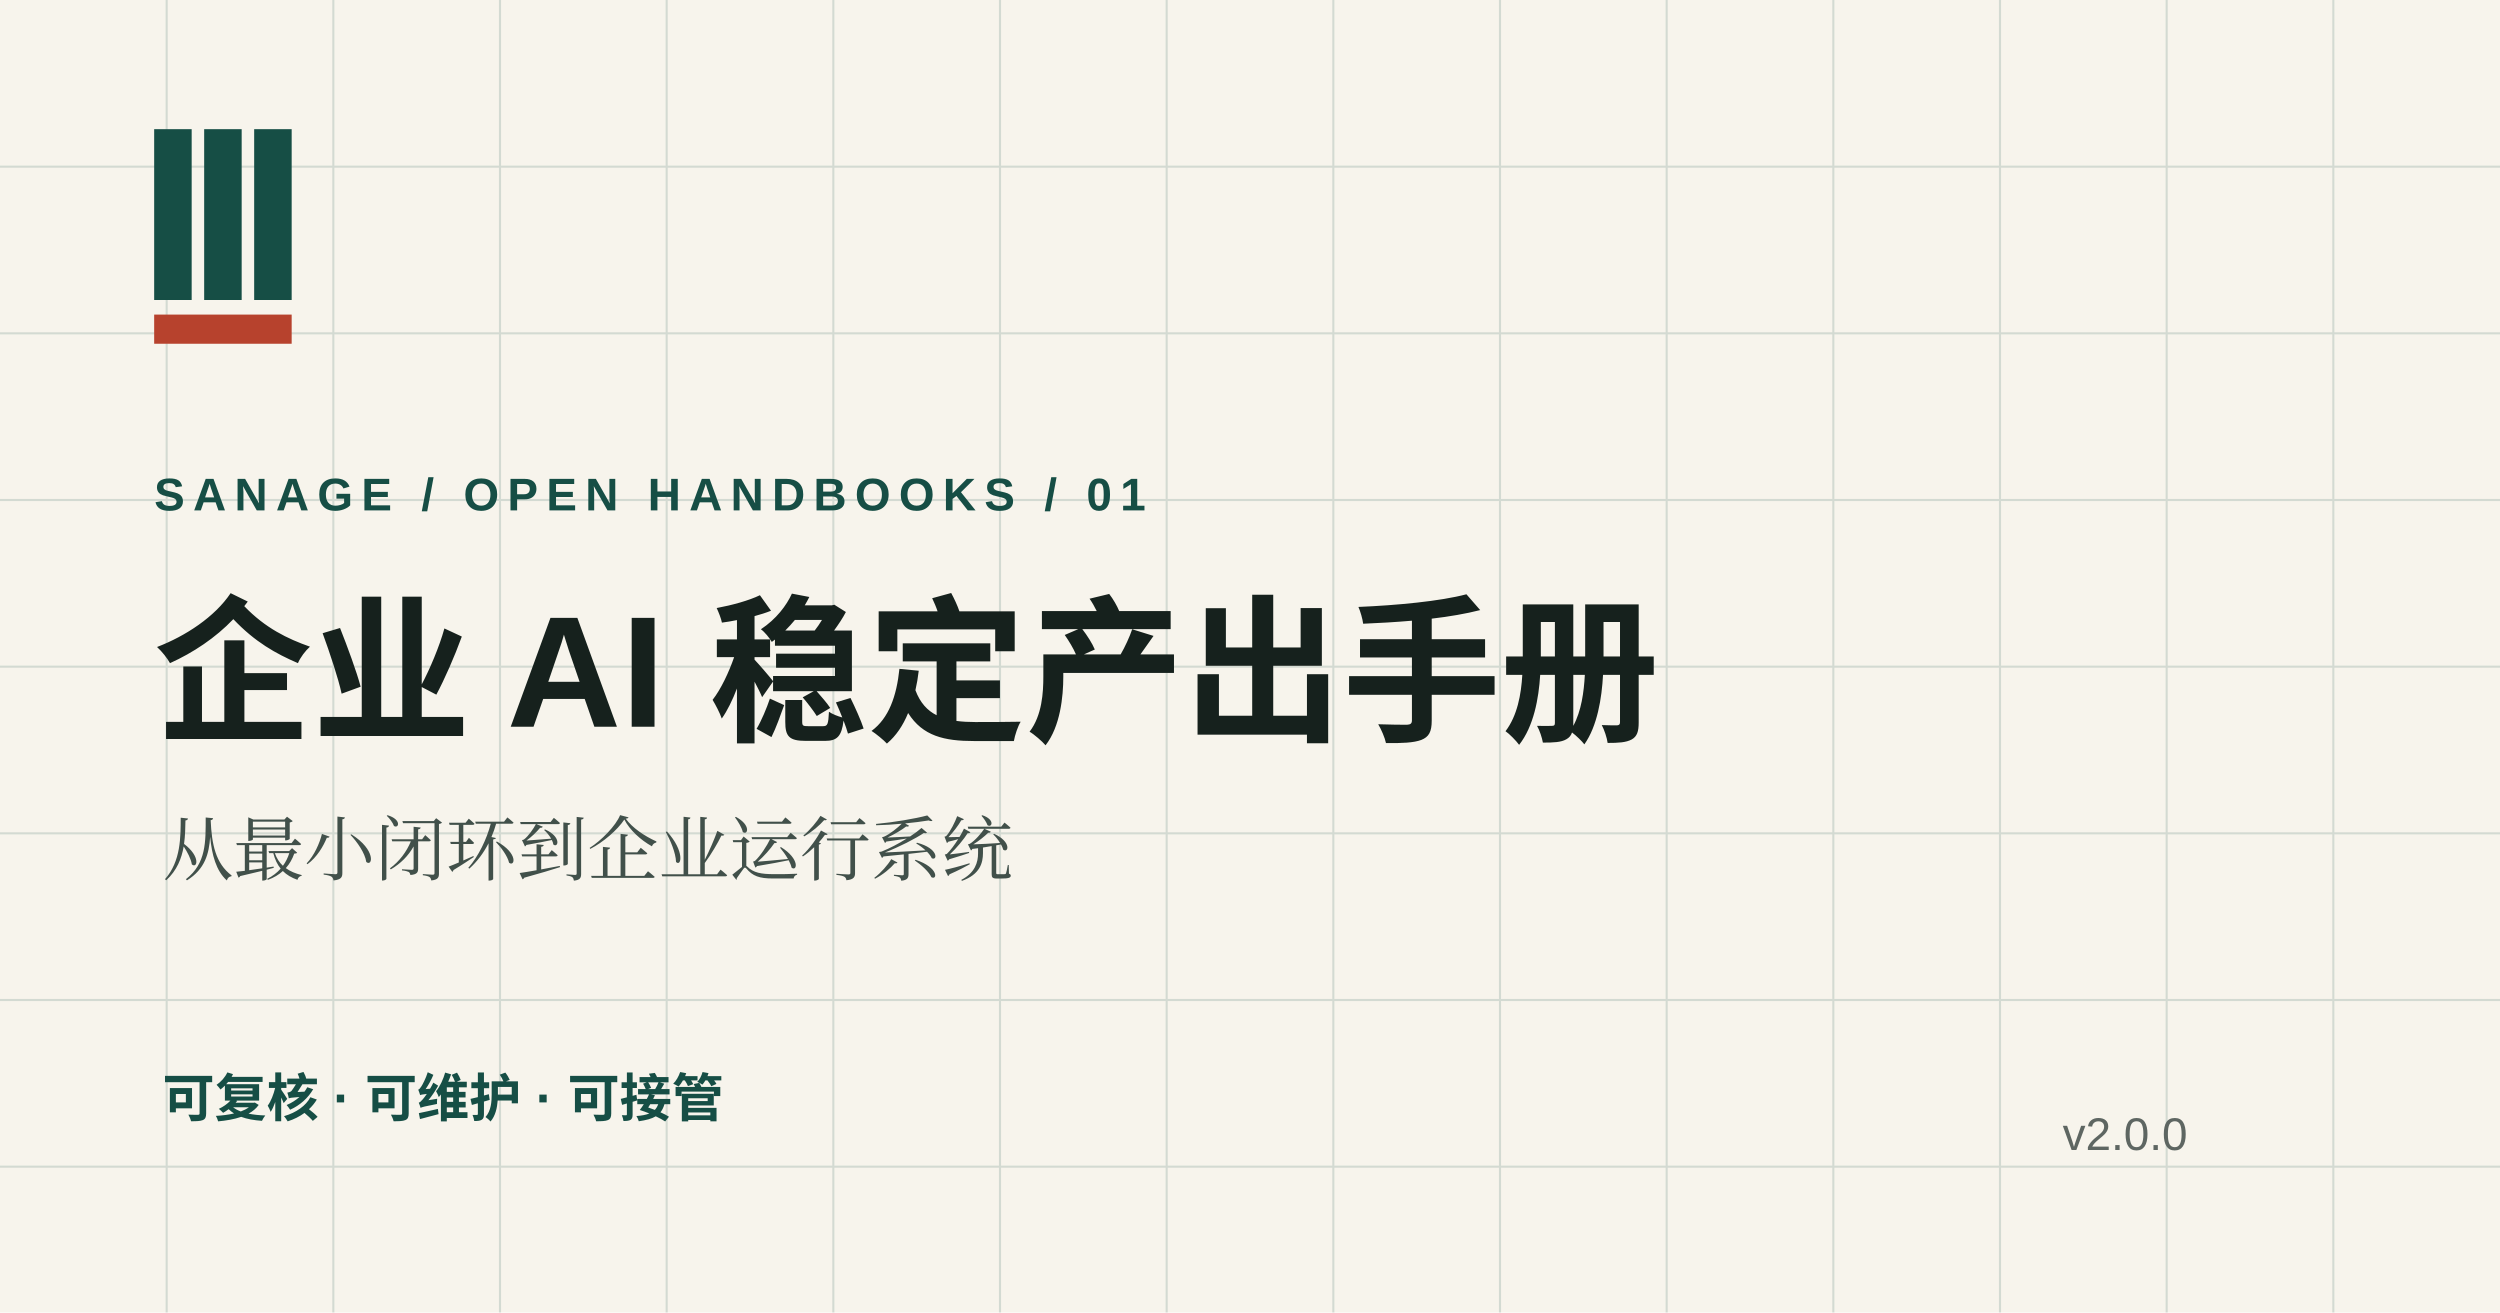
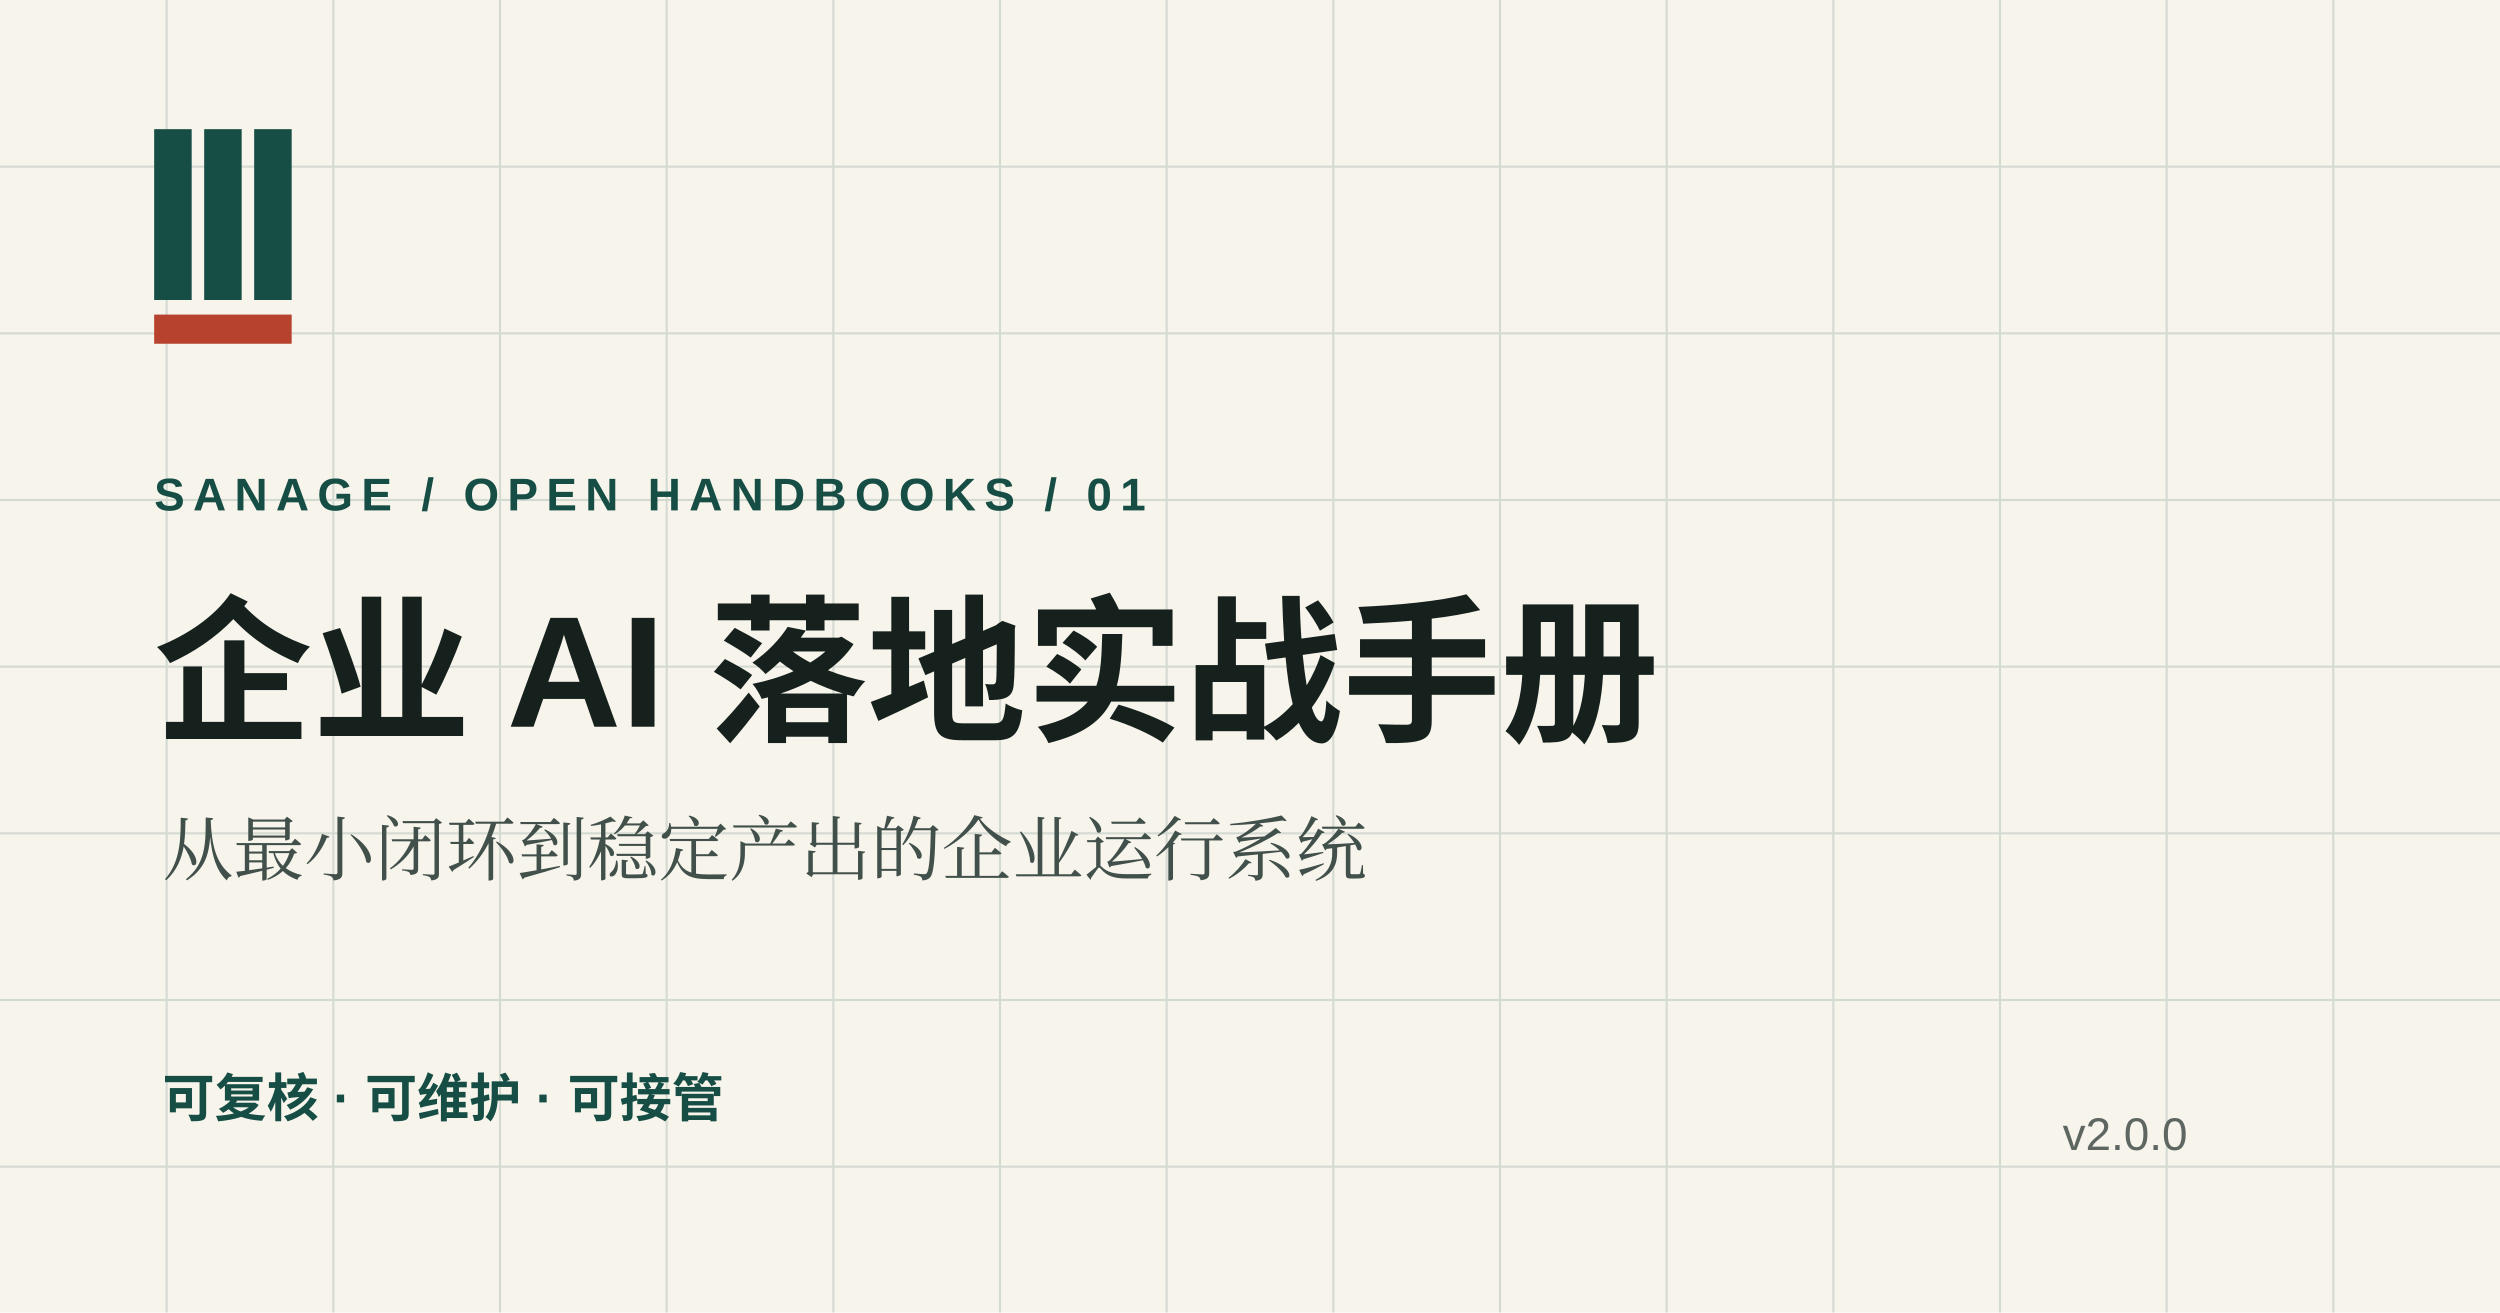
<svg xmlns="http://www.w3.org/2000/svg" width="1200" height="630" viewBox="0 0 1200 630" role="img" aria-labelledby="title description">
  <rect width="1200" height="630" fill="#f7f4ec" />
  <g stroke="#164e45" stroke-width="1" opacity="0.16">
    <path d="M0 80h1200M0 160h1200M0 240h1200M0 320h1200M0 400h1200M0 480h1200M0 560h1200" />
    <path d="M80 0v630M160 0v630M240 0v630M320 0v630M400 0v630M480 0v630M560 0v630M640 0v630M720 0v630M800 0v630M880 0v630M960 0v630M1040 0v630M1120 0v630" />
  </g>
  <g fill="#164e45">
    <rect x="74" y="62" width="18" height="82" />
    <rect x="98" y="62" width="18" height="82" />
    <rect x="122" y="62" width="18" height="82" />
    <rect x="74" y="151" width="66" height="14" fill="#b7422d" />
  </g>
  <text x="74" y="245" fill="#164e45" font-family="Arial, 'Noto Sans CJK SC', sans-serif" font-size="22" font-weight="700" letter-spacing="4">SANAGE / OPEN HANDBOOKS / 01</text>
-   <text x="74" y="350" fill="#16211d" font-family="Arial, 'Noto Sans CJK SC', sans-serif" font-size="76" font-weight="700">企业 AI 稳定产出手册</text>
-   <text x="78" y="420" fill="#41504a" font-family="Arial, 'Noto Serif CJK SC', serif" font-size="34">从最小闭环到企业运行系统</text>
+   <text x="74" y="350" fill="#16211d" font-family="Arial, 'Noto Sans CJK SC', sans-serif" font-size="76" font-weight="700">企业 AI 落地实战手册</text>
+   <text x="78" y="420" fill="#41504a" font-family="Arial, 'Noto Serif CJK SC', serif" font-size="34">从最小闭环到稳定产出的企业运行系统</text>
  <text x="78" y="536" fill="#164e45" font-family="Arial, 'Noto Sans CJK SC', sans-serif" font-size="25" font-weight="700">可复核  ·  可维护  ·  可接管</text>
  <text x="1050" y="552" fill="#5e6662" font-family="Arial, sans-serif" font-size="22" text-anchor="end">v2.0.0</text>
</svg>
